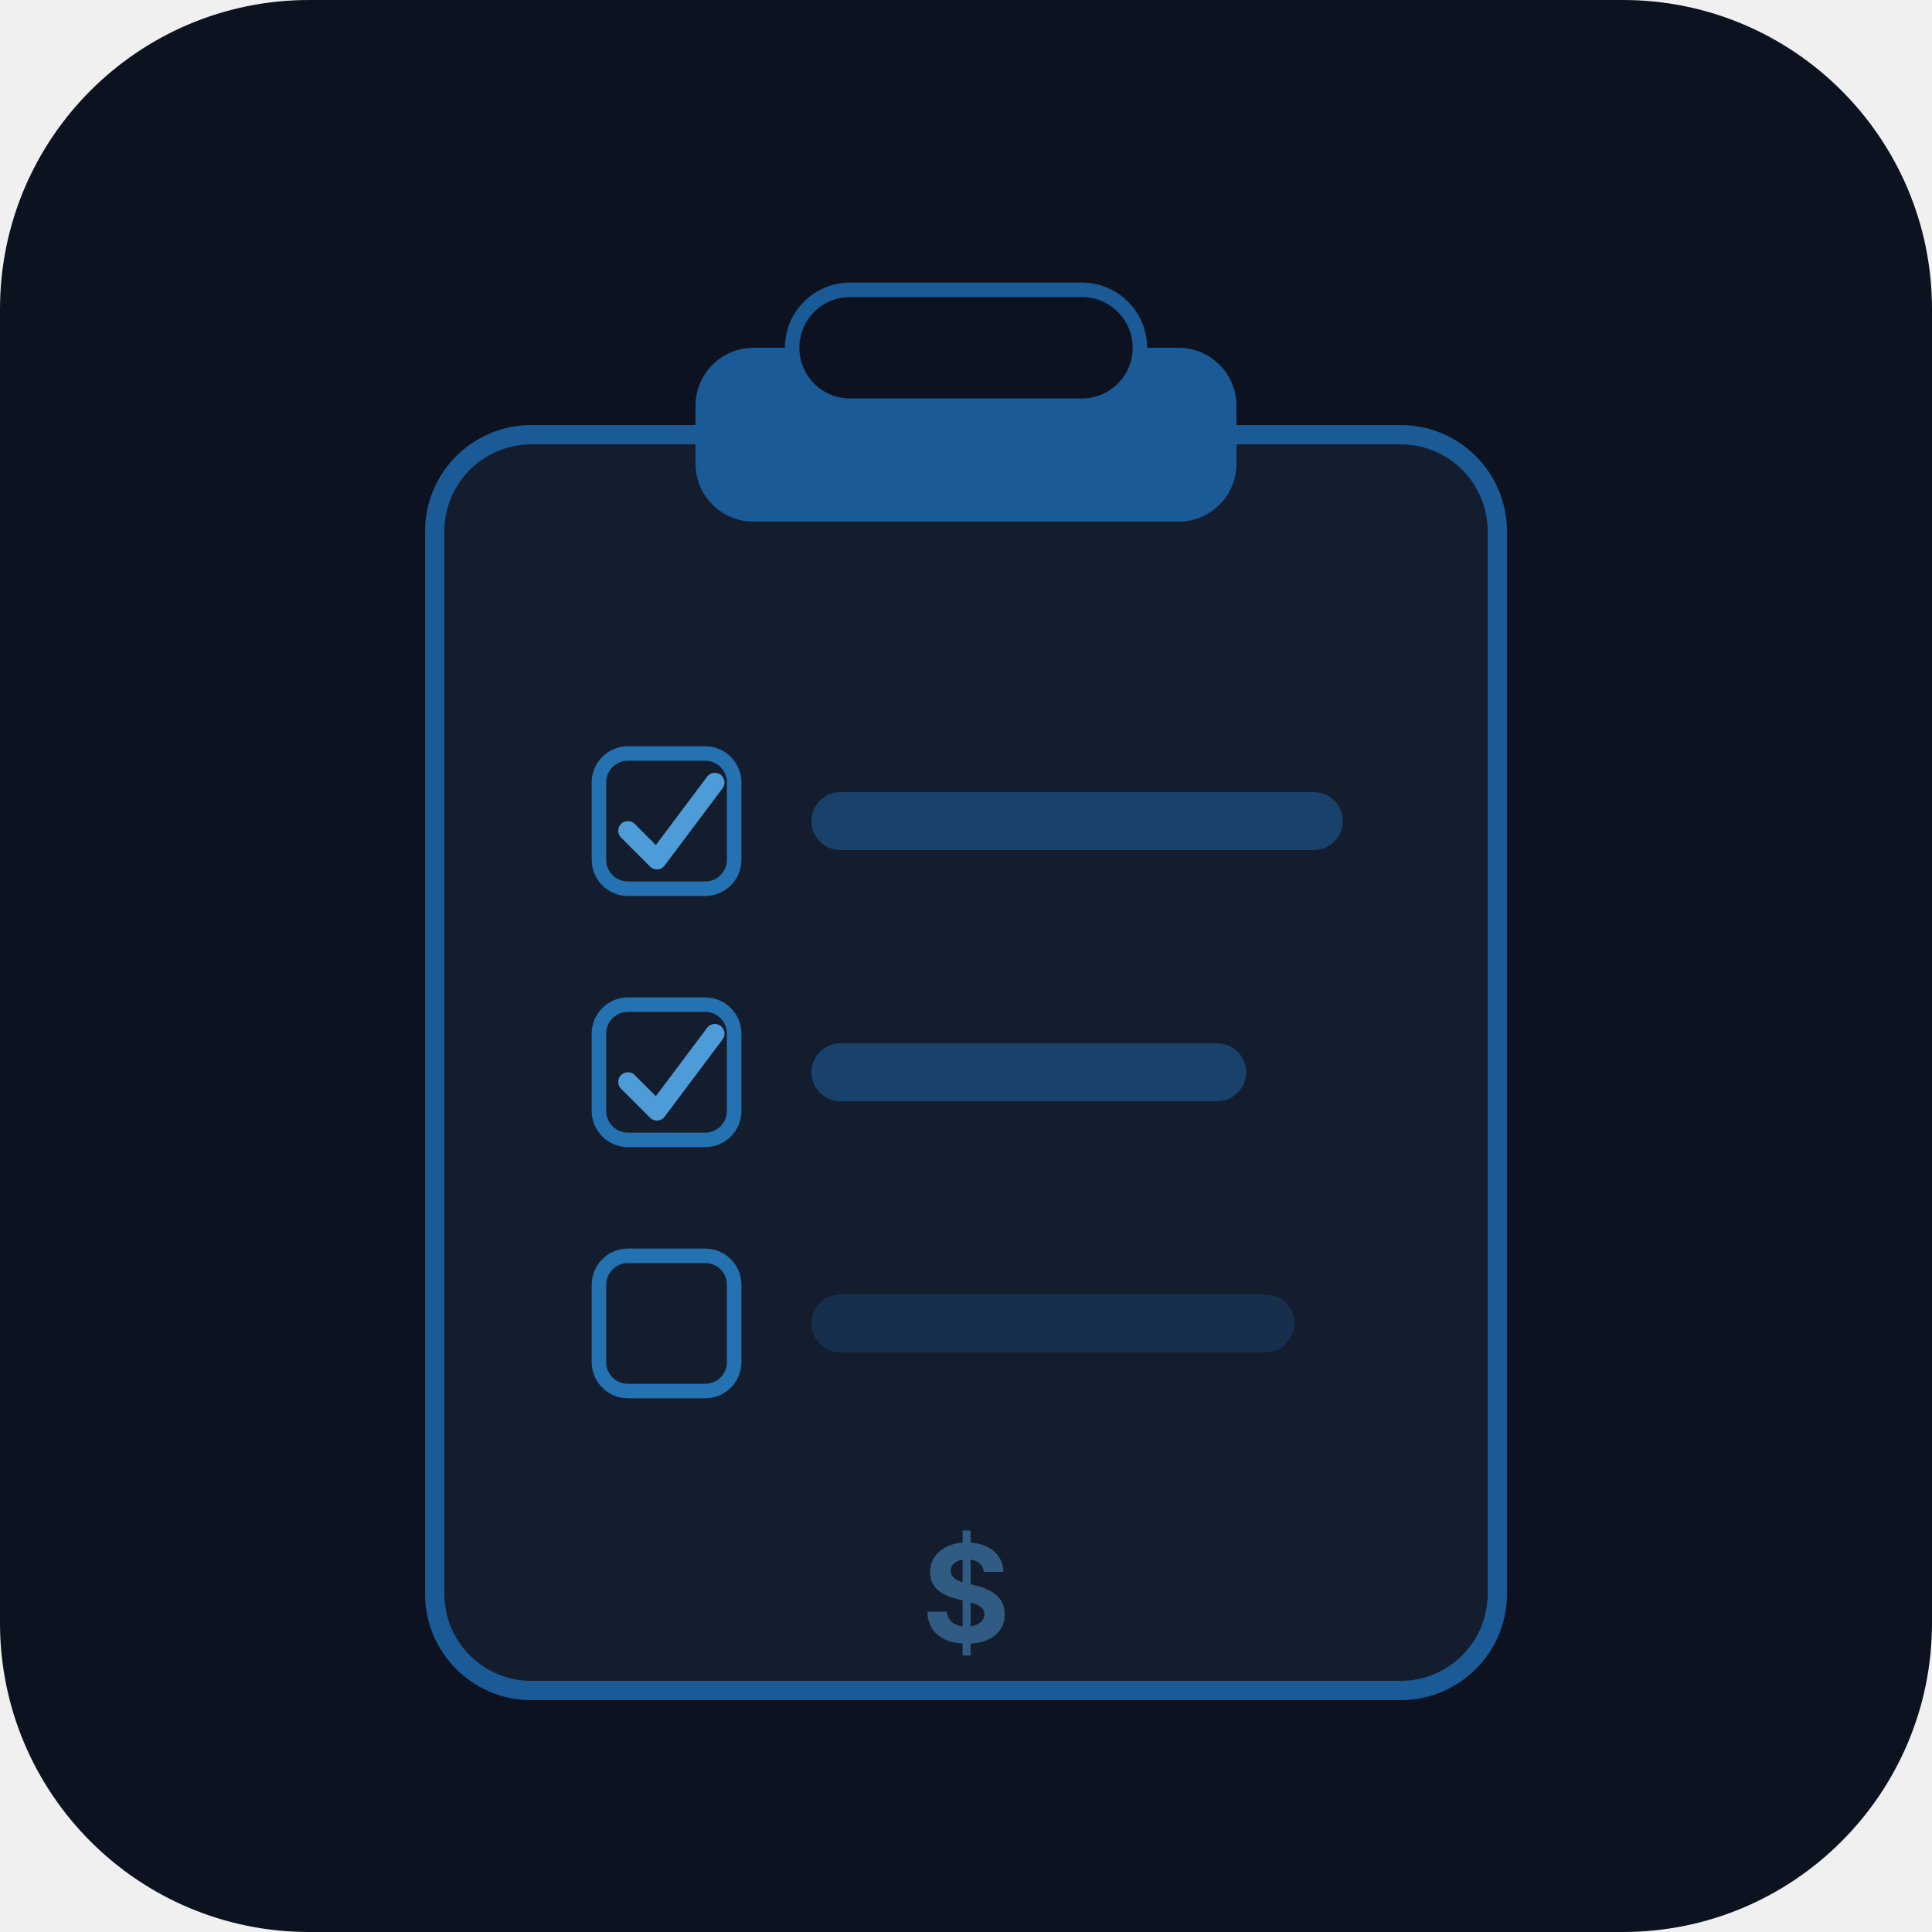
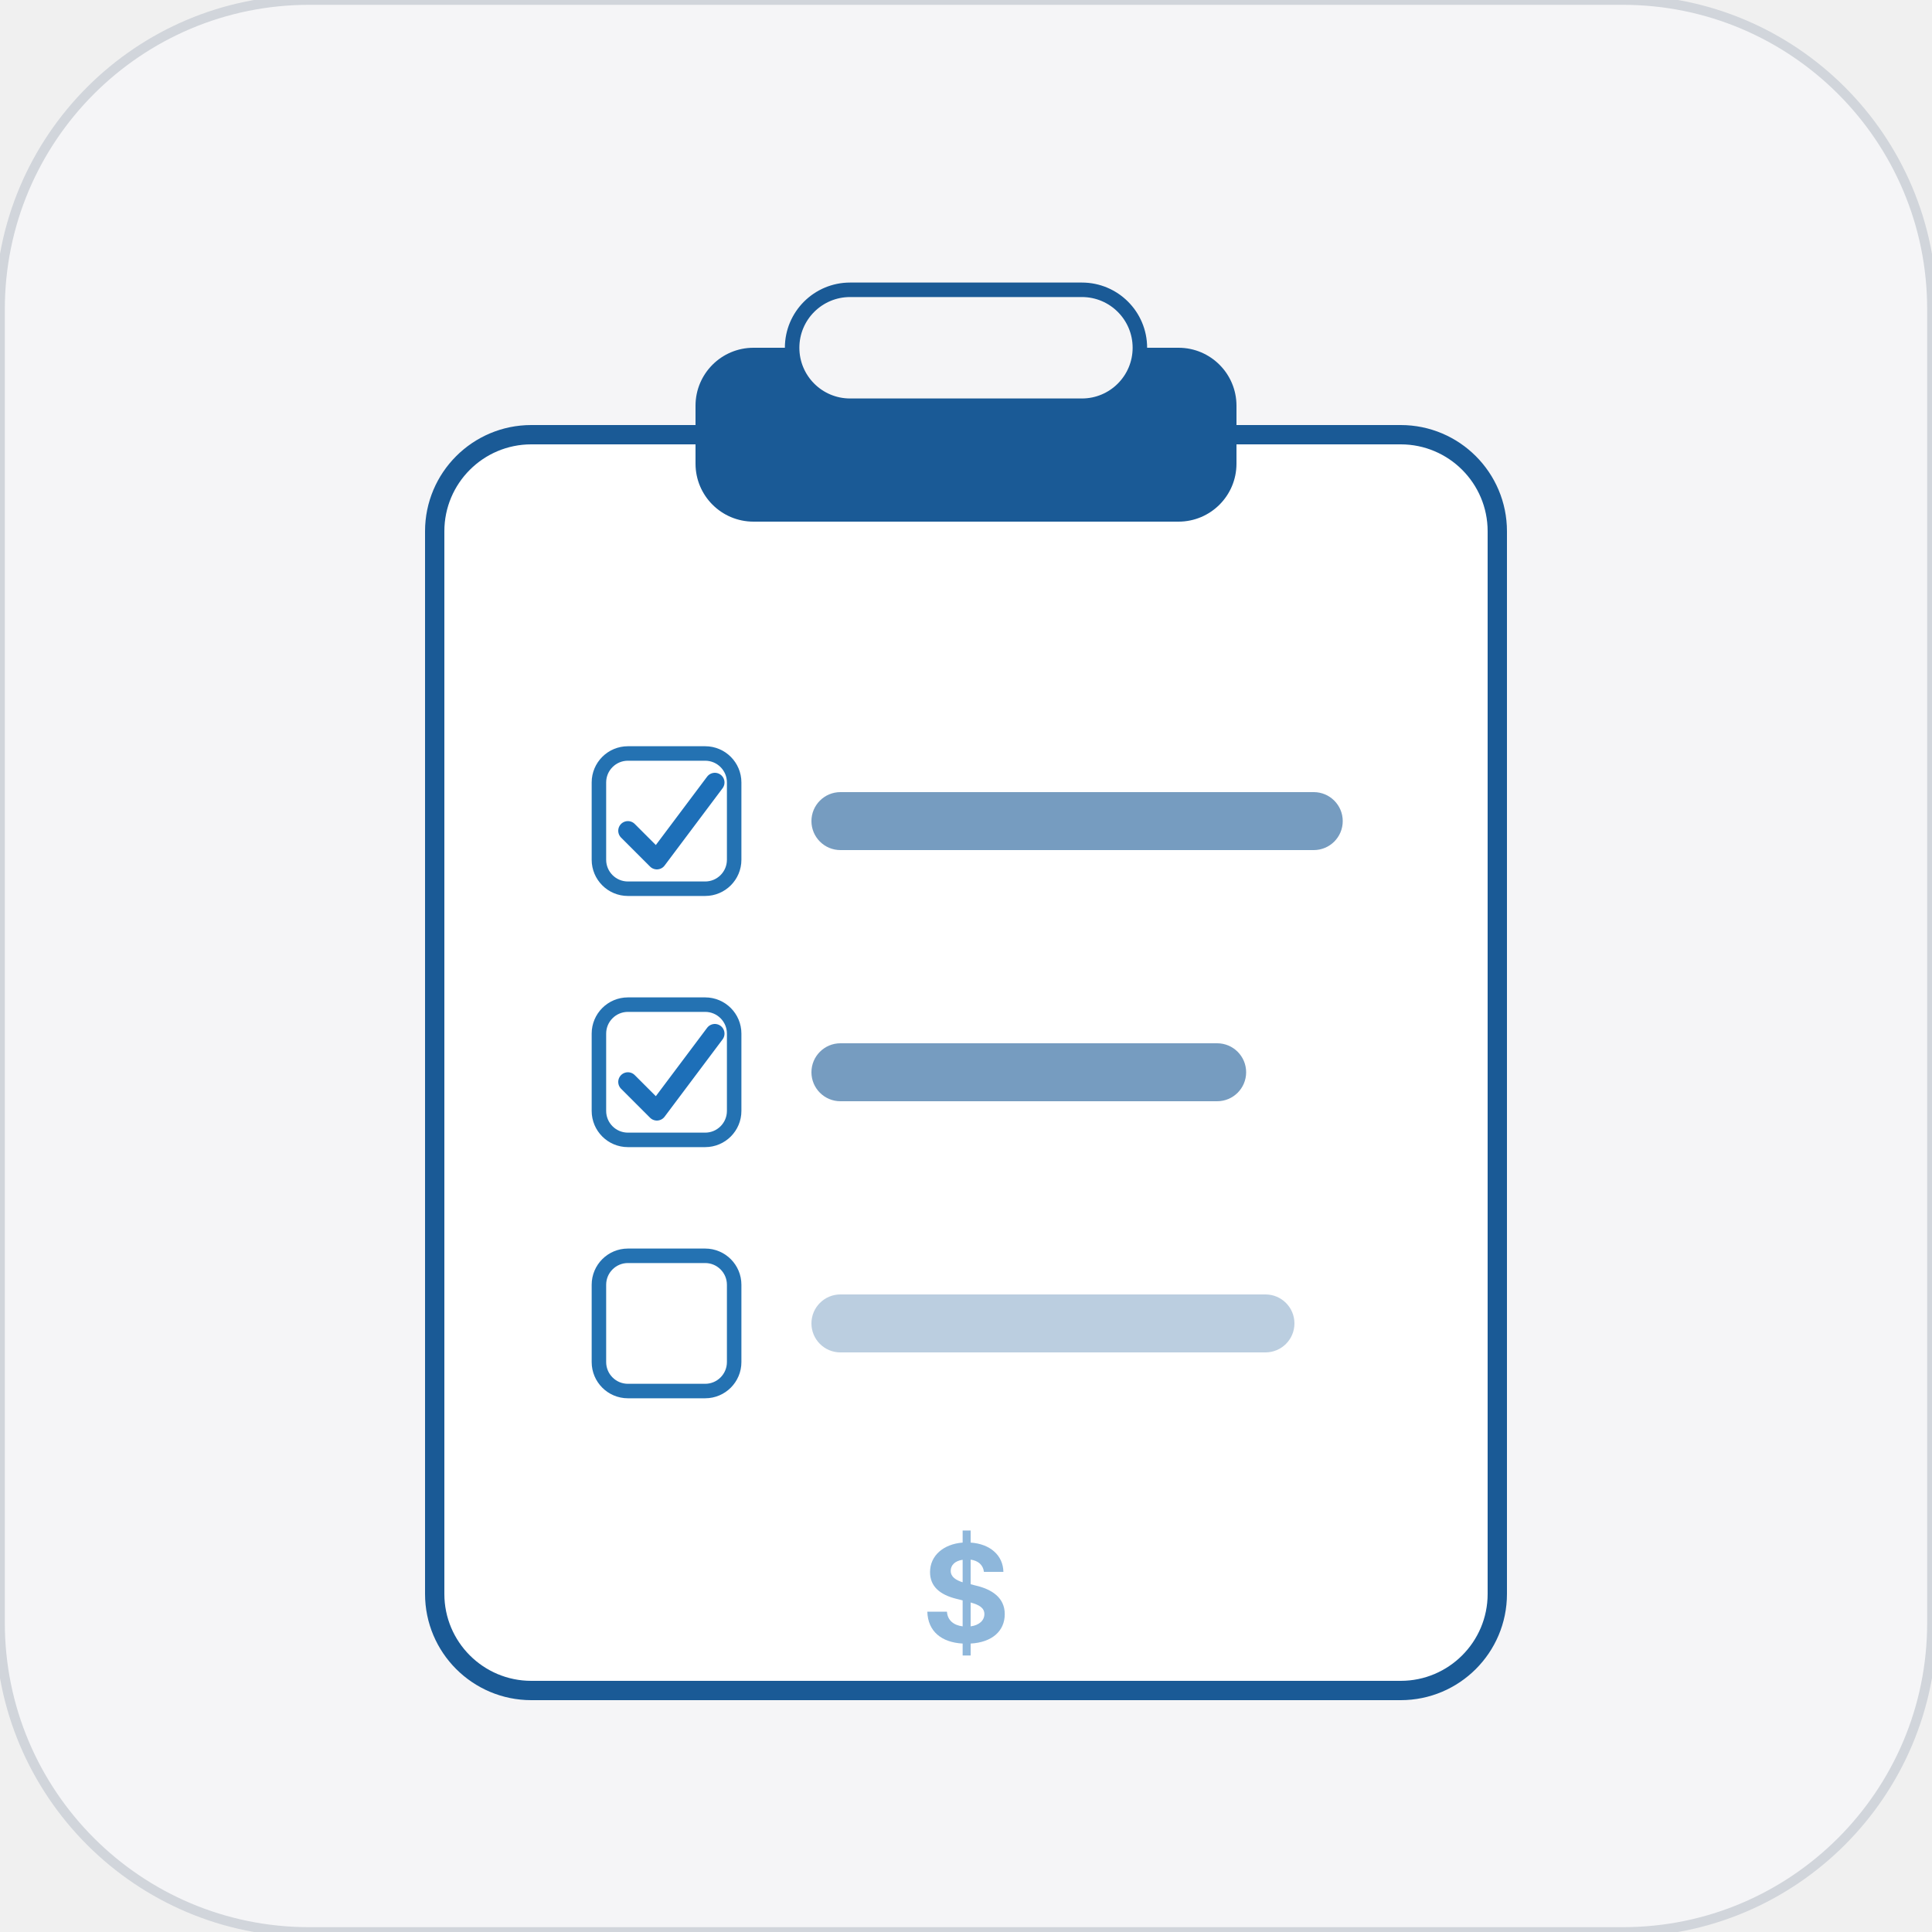
<svg xmlns="http://www.w3.org/2000/svg" viewBox="0 0 200 200" width="200" height="200">
-   <rect width="200" height="200" rx="32" fill="#0c1220" />
-   <rect x="45" y="45" width="110" height="130" rx="10" fill="#131d2e" stroke="#1a5a96" stroke-width="2" />
+   <rect width="200" height="200" rx="32" fill="#f5f5f7" stroke="#d1d5db" stroke-width="1" />
+   <rect x="45" y="45" width="110" height="130" rx="10" fill="#ffffff" stroke="#1a5a96" stroke-width="2" />
  <rect x="72" y="36" width="56" height="18" rx="6" fill="#1a5a96" />
-   <rect x="82" y="30" width="36" height="12" rx="6" fill="#0c1220" stroke="#1a5a96" stroke-width="1.5" />
+   <rect x="82" y="30" width="36" height="12" rx="6" fill="#f5f5f7" stroke="#1a5a96" stroke-width="1.5" />
  <rect x="62" y="78" width="14" height="14" rx="3" fill="none" stroke="#2472b2" stroke-width="1.5" />
-   <polyline points="65,86 68,89 74,81" fill="none" stroke="#4e9cd7" stroke-width="2" stroke-linecap="round" stroke-linejoin="round" />
+   <polyline points="65,86 68,89 74,81" fill="none" stroke="#1d6fb8" stroke-width="2" stroke-linecap="round" stroke-linejoin="round" />
  <rect x="84" y="82" width="55" height="6" rx="3" fill="#1a5a96" opacity="0.6" />
  <rect x="62" y="104" width="14" height="14" rx="3" fill="none" stroke="#2472b2" stroke-width="1.5" />
-   <polyline points="65,112 68,115 74,107" fill="none" stroke="#4e9cd7" stroke-width="2" stroke-linecap="round" stroke-linejoin="round" />
+   <polyline points="65,112 68,115 74,107" fill="none" stroke="#1d6fb8" stroke-width="2" stroke-linecap="round" stroke-linejoin="round" />
  <rect x="84" y="108" width="45" height="6" rx="3" fill="#1a5a96" opacity="0.6" />
  <rect x="62" y="130" width="14" height="14" rx="3" fill="none" stroke="#2472b2" stroke-width="1.5" />
  <rect x="84" y="134" width="50" height="6" rx="3" fill="#1a5a96" opacity="0.3" />
-   <text x="100" y="170" text-anchor="middle" font-family="-apple-system,sans-serif" font-size="14" font-weight="700" fill="#4e9cd7" opacity="0.5">$</text>
+   <text x="100" y="170" text-anchor="middle" font-family="-apple-system,sans-serif" font-size="14" font-weight="700" fill="#1d6fb8" opacity="0.5">$</text>
</svg>
